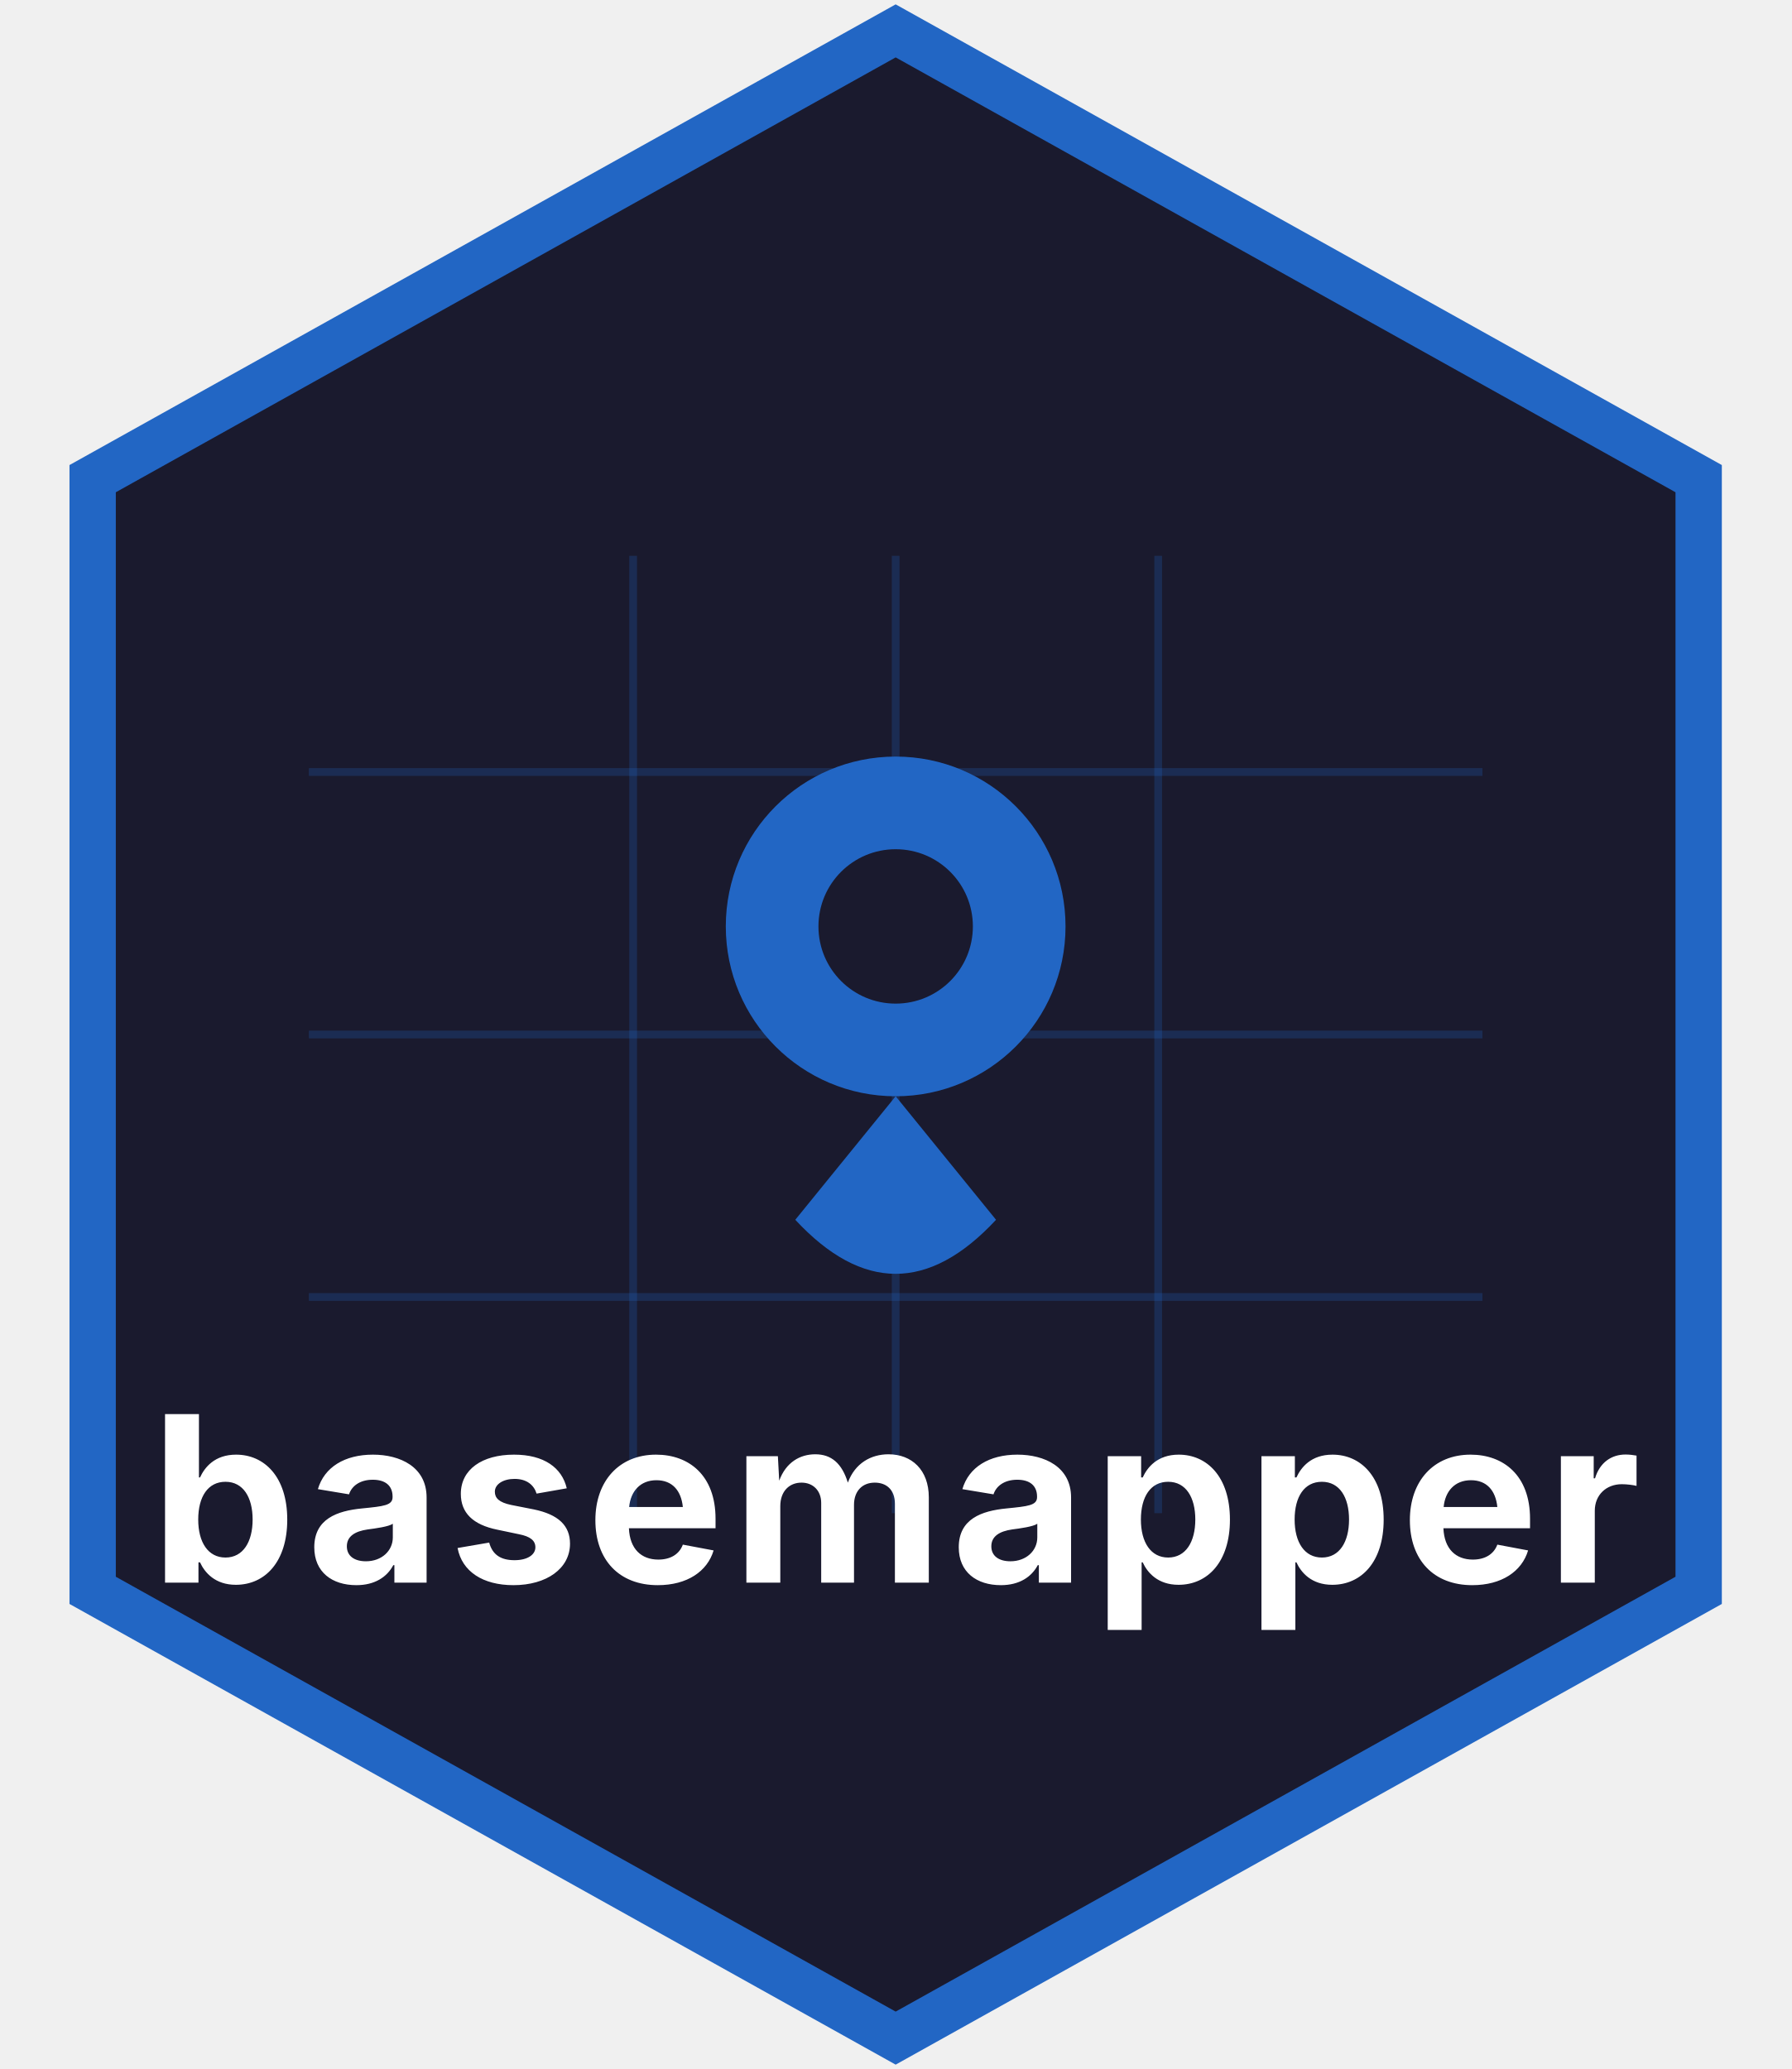
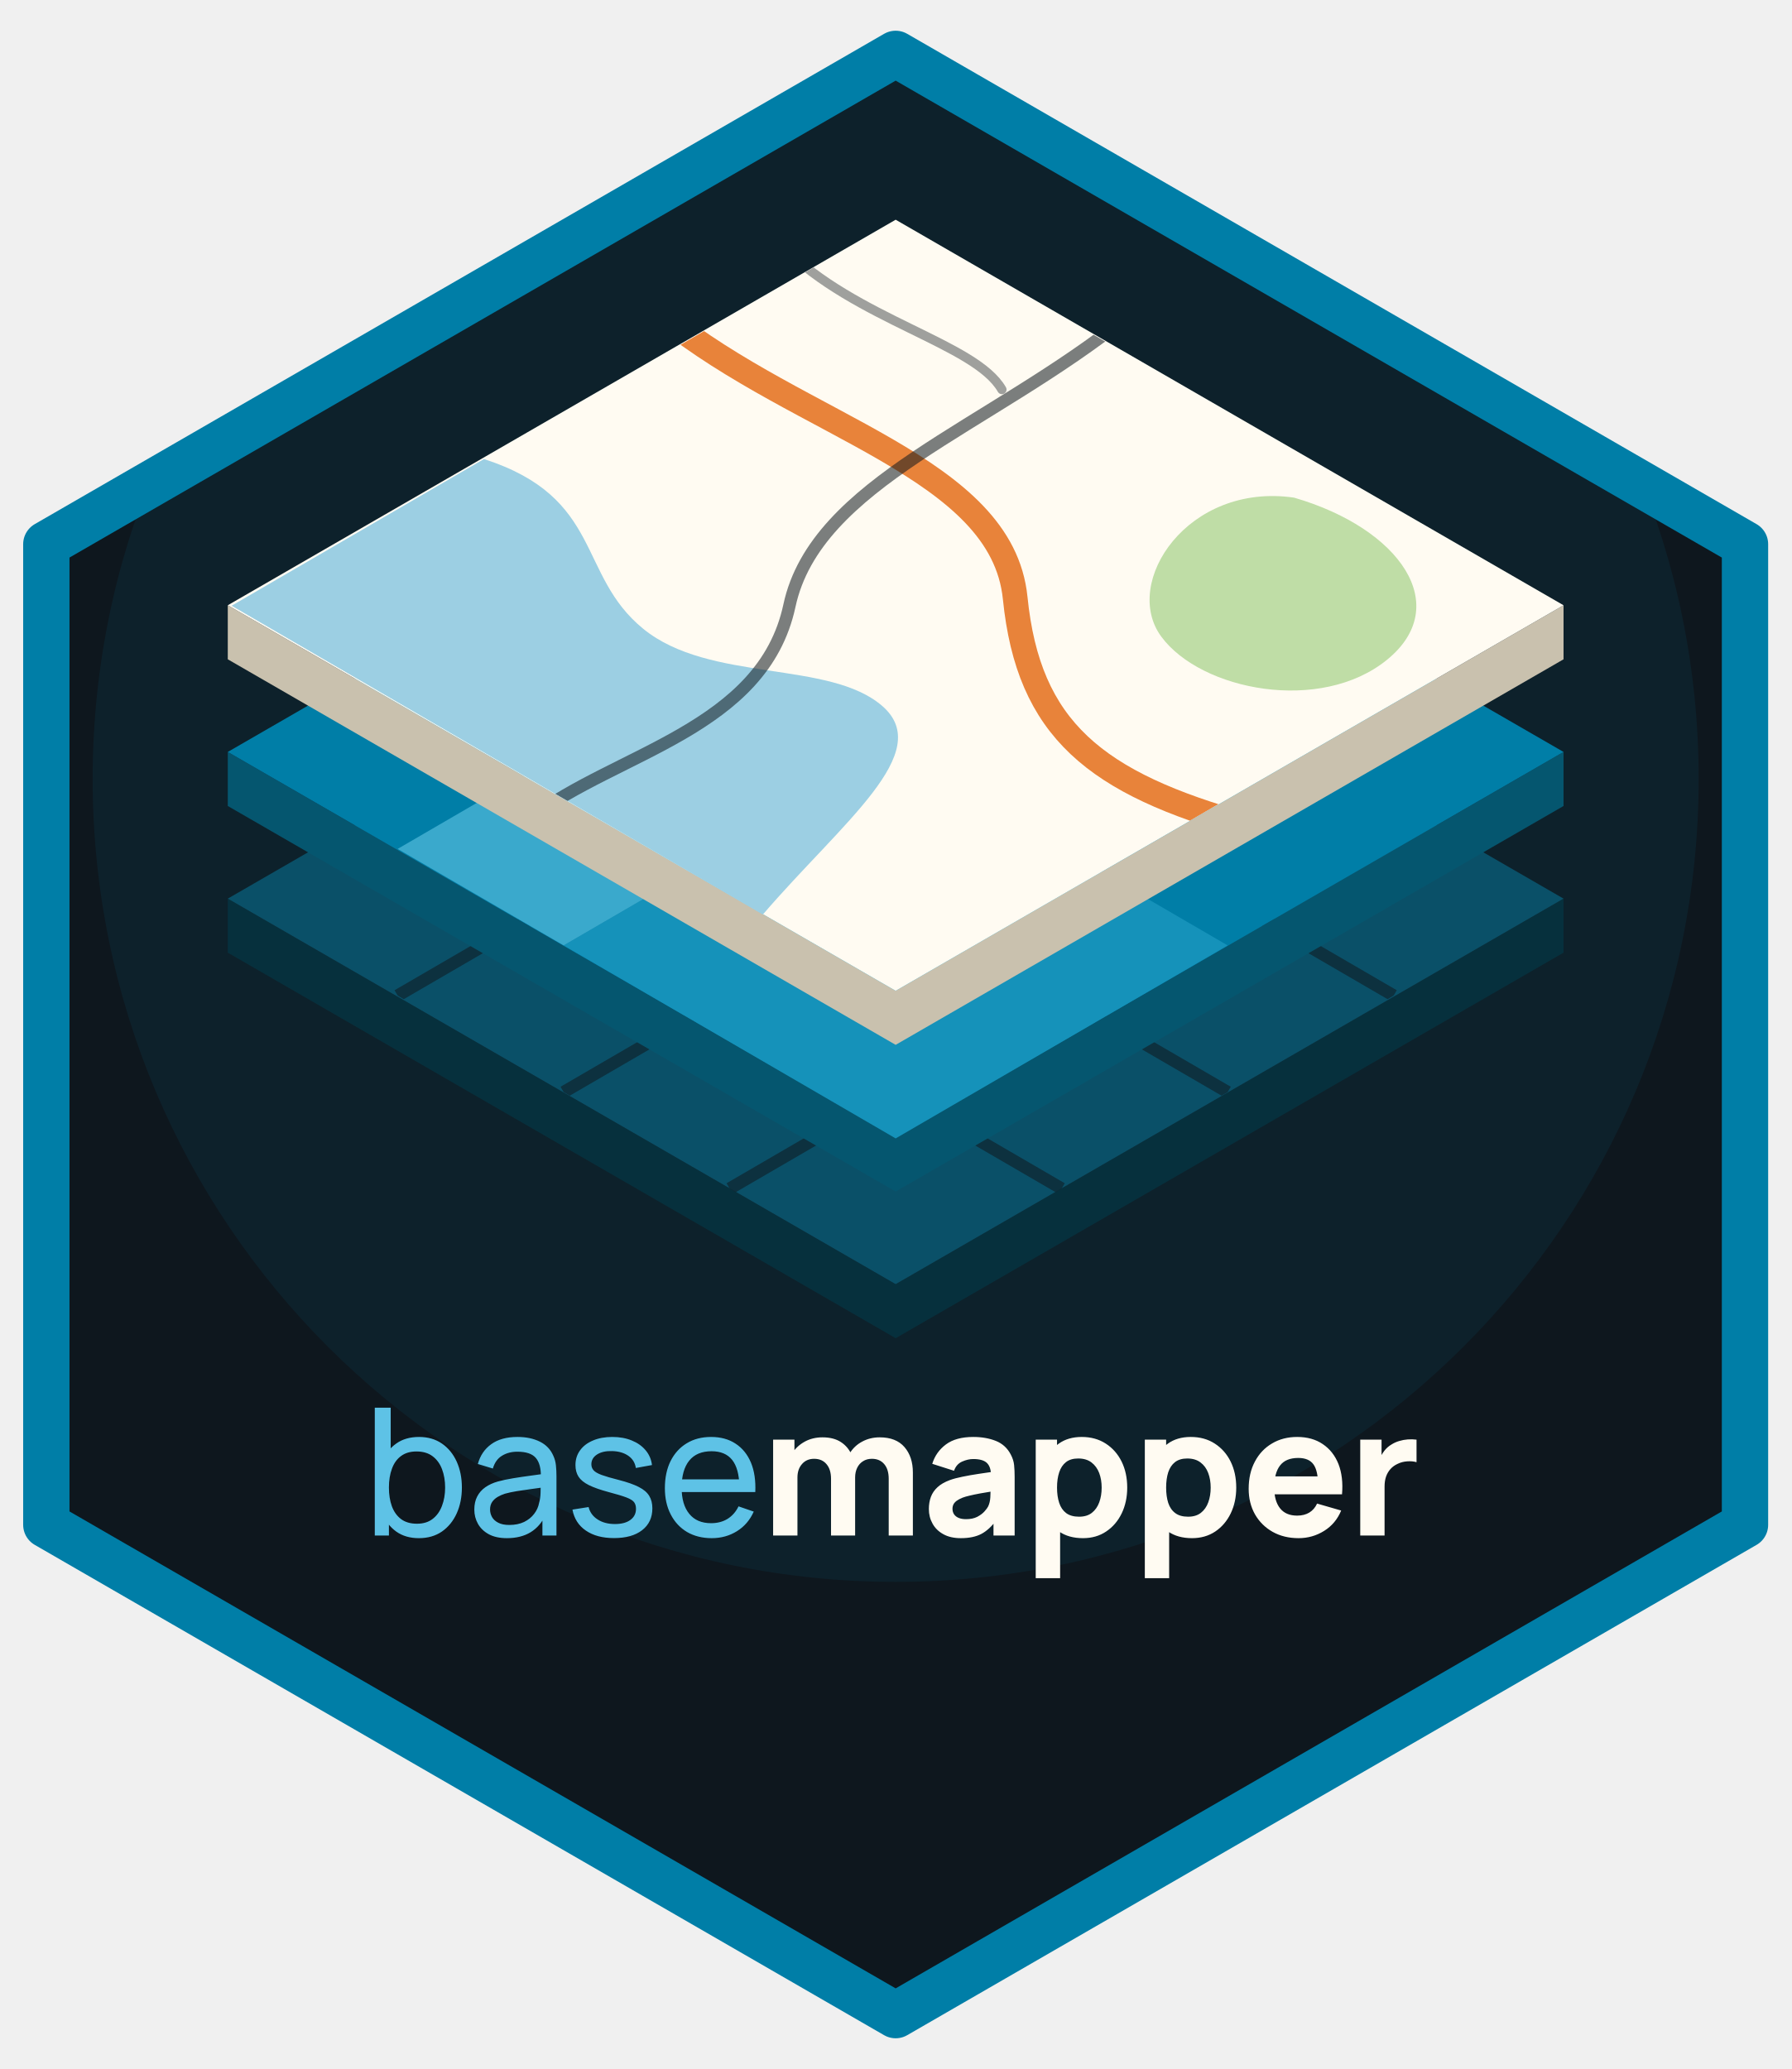
- <svg xmlns="http://www.w3.org/2000/svg" viewBox="0 0 232 268" width="232" height="268">
-   <polygon points="116,4 220,62 220,206 116,264 12,206 12,62" fill="#1a1a2e" stroke="#2266c4" stroke-width="6" />
-   <line x1="40" y1="100" x2="192" y2="100" stroke="#2266c4" stroke-width="1" stroke-opacity="0.25" />
-   <line x1="40" y1="134" x2="192" y2="134" stroke="#2266c4" stroke-width="1" stroke-opacity="0.25" />
-   <line x1="40" y1="168" x2="192" y2="168" stroke="#2266c4" stroke-width="1" stroke-opacity="0.25" />
-   <line x1="82" y1="72" x2="82" y2="196" stroke="#2266c4" stroke-width="1" stroke-opacity="0.25" />
-   <line x1="116" y1="72" x2="116" y2="196" stroke="#2266c4" stroke-width="1" stroke-opacity="0.25" />
-   <line x1="150" y1="72" x2="150" y2="196" stroke="#2266c4" stroke-width="1" stroke-opacity="0.25" />
-   <circle cx="116" cy="120" r="22" fill="#2266c4" />
-   <circle cx="116" cy="120" r="10" fill="#1a1a2e" />
-   <path d="M116,142 L103,158 Q116,172 129,158 Z" fill="#2266c4" />
-   <text x="116" y="205" font-family="Inter, system-ui, sans-serif" font-size="30" font-weight="700" fill="#ffffff" text-anchor="middle" letter-spacing="1">
-     basemapper
-   </text>
+ <svg xmlns="http://www.w3.org/2000/svg" viewBox="0 0 232 268" width="232" height="268" role="img" aria-label="basemapper">
+   <defs>
+     <clipPath id="hex">
+       <polygon points="116,6.98 226,70.49 226,197.51 116,261.02 6,197.51 6,70.49" />
+     </clipPath>
+   </defs>
+   <polygon points="116,6.98 226,70.49 226,197.51 116,261.02 6,197.51 6,70.49" fill="#0E171E" />
+   <circle cx="116" cy="100.9" r="104" fill="#007EA7" opacity="0.10" clip-path="url(#hex)" />
+   <path d="M29.5 116.4 116 166.34 202.5 116.4 202.5 123.4 116 173.34 29.5 123.4Z" fill="#06303D" />
+   <path d="M116 66.46 202.5 116.4 116 166.34 29.5 116.4Z" fill="#0A5068" />
+   <clipPath id="p0">
+     <path d="M0 0H100V100H0Z" />
+   </clipPath>
+   <g transform="matrix(0.86 0.5 -0.86 0.5 116 66.46)" clip-path="url(#p0)">
+     <g stroke="#0E171E" stroke-width="1.6" opacity="0.55" fill="none">
+       <path d="M25 0V100M50 0V100M75 0V100M0 25H100M0 50H100M0 75H100" vector-effect="non-scaling-stroke" />
+     </g>
+   </g>
+   <path d="M29.5 97.4 116 147.34 202.5 97.4 202.5 104.4 116 154.34 29.5 104.4Z" fill="#05566F" />
+   <path d="M116 47.46 202.5 97.4 116 147.34 29.5 97.4Z" fill="#007EA7" />
+   <clipPath id="p1">
+     <path d="M0 0H100V100H0Z" />
+   </clipPath>
+   <g transform="matrix(0.86 0.5 -0.86 0.5 116 47.46)" clip-path="url(#p1)">
+     <path d="M0 0H50V50H0Z" fill="#1592BA" />
+     <path d="M50 50H100V100H50Z" fill="#1592BA" />
+     <path d="M50 0H75V25H50ZM25 75H50V100H25Z" fill="#3AA9CC" />
+   </g>
+   <path d="M29.5 78.4 116 128.34 202.5 78.4 202.5 85.4 116 135.34 29.5 85.4Z" fill="#C9C1AE" />
+   <path d="M116 28.46 202.5 78.4 116 128.34 29.5 78.4Z" fill="#FFFBF2" />
+   <clipPath id="p2">
+     <path d="M0 0H100V100H0Z" />
+   </clipPath>
+   <g transform="matrix(0.86 0.5 -0.86 0.5 116 28.46)" clip-path="url(#p2)">
+     <path d="M0 62C14 58 22 70 34 72C46 74 52 62 62 64C72 66 74 82 80 100H0Z" fill="#9CCFE3" />
+     <path d="M66 6C78 2 92 8 94 20C96 32 84 38 74 34C64 30 56 12 66 6Z" fill="#BFDDA6" />
+     <g fill="none" stroke-linecap="round">
+       <path d="M-5 30C20 34 40 24 58 40S88 58 105 52" stroke="#E8833A" stroke-width="3.2" vector-effect="non-scaling-stroke" />
+       <path d="M30 -5C34 20 28 40 42 58S48 90 50 105" stroke="#0E171E" stroke-width="1.6" opacity="0.55" vector-effect="non-scaling-stroke" />
+       <path d="M-5 12C10 16 22 10 30 14" stroke="#0E171E" stroke-width="1.2" opacity="0.4" vector-effect="non-scaling-stroke" />
+     </g>
+   </g>
+   <g transform="translate(46.94 198.9)">
+     <path fill="#5EC2E6" d="M7.31 0.34Q5.57 0.34 4.37 -0.52Q3.17 -1.39 2.56 -2.88Q1.94 -4.36 1.94 -6.22Q1.94 -8.1 2.56 -9.58Q3.17 -11.06 4.37 -11.91Q5.57 -12.77 7.33 -12.77Q9.05 -12.77 10.3 -11.91Q11.54 -11.05 12.21 -9.57Q12.88 -8.08 12.88 -6.22Q12.88 -4.36 12.21 -2.87Q11.54 -1.39 10.3 -0.52Q9.05 0.34 7.31 0.34ZM1.6 0V-16.56H3.66V-9.14H3.43V0ZM7.06 -1.53Q8.29 -1.53 9.09 -2.15Q9.9 -2.77 10.3 -3.84Q10.71 -4.9 10.71 -6.22Q10.71 -7.53 10.31 -8.59Q9.91 -9.65 9.09 -10.27Q8.27 -10.89 7 -10.89Q5.79 -10.89 5 -10.3Q4.2 -9.71 3.82 -8.65Q3.43 -7.6 3.43 -6.22Q3.43 -4.86 3.81 -3.8Q4.2 -2.74 5 -2.13Q5.81 -1.53 7.06 -1.53Z M18.71 0.34Q17.32 0.34 16.38 -0.16Q15.44 -0.67 14.96 -1.52Q14.49 -2.36 14.49 -3.36Q14.49 -4.34 14.86 -5.05Q15.23 -5.77 15.91 -6.25Q16.59 -6.73 17.54 -7Q18.42 -7.24 19.52 -7.42Q20.61 -7.6 21.74 -7.75Q22.87 -7.89 23.85 -8.04L23.11 -7.61Q23.14 -9.26 22.45 -10.06Q21.76 -10.86 20.06 -10.86Q18.93 -10.86 18.08 -10.34Q17.23 -9.83 16.89 -8.68L14.95 -9.27Q15.39 -10.9 16.68 -11.83Q17.97 -12.77 20.08 -12.77Q21.76 -12.77 22.98 -12.16Q24.19 -11.56 24.72 -10.34Q24.99 -9.76 25.06 -9.09Q25.13 -8.42 25.13 -7.68V0H23.31V-2.98L23.74 -2.7Q23.03 -1.19 21.77 -0.42Q20.51 0.34 18.71 0.34ZM19.02 -1.37Q20.12 -1.37 20.94 -1.76Q21.75 -2.16 22.24 -2.81Q22.74 -3.46 22.88 -4.23Q23.05 -4.81 23.07 -5.51Q23.09 -6.22 23.09 -6.6L23.8 -6.29Q22.8 -6.15 21.84 -6.02Q20.87 -5.89 20 -5.75Q19.14 -5.61 18.46 -5.42Q17.95 -5.26 17.51 -5Q17.07 -4.74 16.8 -4.35Q16.53 -3.95 16.53 -3.37Q16.53 -2.86 16.78 -2.4Q17.04 -1.94 17.59 -1.66Q18.14 -1.37 19.02 -1.37Z M32.58 0.33Q30.35 0.33 28.94 -0.64Q27.52 -1.61 27.2 -3.36L29.29 -3.69Q29.54 -2.68 30.45 -2.09Q31.36 -1.49 32.71 -1.49Q33.98 -1.49 34.7 -2.02Q35.43 -2.55 35.43 -3.46Q35.43 -3.98 35.19 -4.31Q34.95 -4.64 34.2 -4.93Q33.44 -5.22 31.92 -5.62Q30.28 -6.06 29.33 -6.53Q28.39 -7 27.99 -7.62Q27.59 -8.24 27.59 -9.13Q27.59 -10.22 28.19 -11.04Q28.78 -11.86 29.86 -12.31Q30.93 -12.77 32.36 -12.77Q33.78 -12.77 34.89 -12.31Q36 -11.86 36.68 -11.04Q37.37 -10.22 37.5 -9.13L35.41 -8.75Q35.26 -9.75 34.45 -10.32Q33.63 -10.9 32.36 -10.94Q31.15 -10.98 30.4 -10.51Q29.65 -10.03 29.65 -9.23Q29.65 -8.78 29.93 -8.46Q30.2 -8.14 30.97 -7.85Q31.74 -7.57 33.2 -7.2Q34.84 -6.78 35.79 -6.29Q36.74 -5.81 37.14 -5.14Q37.55 -4.48 37.55 -3.52Q37.55 -1.72 36.22 -0.69Q34.9 0.33 32.58 0.33Z M45.24 0.34Q43.41 0.34 42.04 -0.46Q40.68 -1.27 39.93 -2.73Q39.17 -4.19 39.17 -6.13Q39.17 -8.16 39.91 -9.65Q40.66 -11.14 42 -11.95Q43.34 -12.77 45.15 -12.77Q47.02 -12.77 48.33 -11.9Q49.65 -11.04 50.32 -9.44Q50.98 -7.84 50.88 -5.63H48.82V-6.37Q48.78 -8.66 47.89 -9.79Q46.99 -10.92 45.22 -10.92Q43.31 -10.92 42.33 -9.71Q41.34 -8.49 41.34 -6.21Q41.34 -4.01 42.33 -2.81Q43.31 -1.6 45.15 -1.6Q46.38 -1.6 47.29 -2.16Q48.2 -2.73 48.71 -3.78L50.68 -3.1Q49.95 -1.46 48.5 -0.56Q47.05 0.34 45.24 0.34ZM40.65 -5.63V-7.28H49.83V-5.63Z" />
+     <path fill="#FFFBF2" d="M68.16 0V-7.34Q68.16 -8.57 67.58 -9.25Q67 -9.94 65.98 -9.94Q65.32 -9.94 64.84 -9.63Q64.35 -9.33 64.08 -8.78Q63.81 -8.23 63.81 -7.52L62.5 -8.39Q62.5 -9.67 63.11 -10.65Q63.71 -11.63 64.73 -12.17Q65.75 -12.72 66.99 -12.72Q69.11 -12.72 70.2 -11.46Q71.29 -10.2 71.29 -8.16V0ZM53.19 0V-12.42H55.95V-8.3H56.34V0ZM60.69 0V-7.34Q60.69 -8.57 60.1 -9.25Q59.52 -9.94 58.5 -9.94Q57.52 -9.94 56.93 -9.26Q56.34 -8.59 56.34 -7.52L55.03 -8.44Q55.03 -9.66 55.64 -10.63Q56.25 -11.59 57.28 -12.16Q58.3 -12.72 59.58 -12.72Q61.04 -12.72 61.98 -12.1Q62.92 -11.48 63.36 -10.44Q63.81 -9.41 63.81 -8.16V0Z M77.5 0.34Q76.16 0.34 75.24 -0.17Q74.31 -0.68 73.84 -1.54Q73.36 -2.39 73.36 -3.43Q73.36 -4.29 73.62 -5Q73.89 -5.72 74.48 -6.26Q75.07 -6.81 76.07 -7.18Q76.76 -7.43 77.72 -7.62Q78.67 -7.82 79.88 -8Q81.09 -8.18 82.54 -8.39L81.41 -7.77Q81.41 -8.88 80.88 -9.4Q80.35 -9.91 79.11 -9.91Q78.42 -9.91 77.67 -9.58Q76.92 -9.25 76.62 -8.39L73.8 -9.29Q74.27 -10.83 75.57 -11.8Q76.87 -12.77 79.11 -12.77Q80.75 -12.77 82.03 -12.26Q83.31 -11.75 83.96 -10.51Q84.33 -9.82 84.4 -9.13Q84.47 -8.44 84.47 -7.59V0H81.73V-2.55L82.12 -2.02Q81.21 -0.77 80.16 -0.21Q79.11 0.34 77.5 0.34ZM78.17 -2.12Q79.03 -2.12 79.62 -2.42Q80.21 -2.73 80.56 -3.12Q80.91 -3.51 81.04 -3.77Q81.28 -4.28 81.32 -4.95Q81.36 -5.62 81.36 -6.07L82.28 -5.84Q80.89 -5.61 80.03 -5.46Q79.17 -5.3 78.64 -5.17Q78.11 -5.05 77.71 -4.9Q77.25 -4.71 76.96 -4.5Q76.68 -4.29 76.55 -4.04Q76.42 -3.78 76.42 -3.47Q76.42 -3.05 76.63 -2.74Q76.84 -2.44 77.23 -2.28Q77.62 -2.12 78.17 -2.12Z M93.32 0.34Q91.47 0.34 90.23 -0.52Q88.99 -1.38 88.36 -2.86Q87.73 -4.35 87.73 -6.21Q87.73 -8.07 88.35 -9.56Q88.98 -11.04 90.18 -11.9Q91.39 -12.77 93.16 -12.77Q94.94 -12.77 96.27 -11.91Q97.59 -11.06 98.32 -9.59Q99.05 -8.11 99.05 -6.21Q99.05 -4.35 98.33 -2.86Q97.61 -1.38 96.32 -0.52Q95.04 0.34 93.32 0.34ZM87.2 5.52V-12.42H89.96V-3.91H90.36V5.52ZM92.82 -2.44Q93.83 -2.44 94.47 -2.94Q95.12 -3.45 95.43 -4.31Q95.74 -5.16 95.74 -6.21Q95.74 -7.25 95.42 -8.1Q95.09 -8.96 94.42 -9.47Q93.75 -9.98 92.7 -9.98Q91.72 -9.98 91.12 -9.51Q90.52 -9.04 90.24 -8.19Q89.96 -7.34 89.96 -6.21Q89.96 -5.08 90.24 -4.23Q90.52 -3.38 91.14 -2.91Q91.77 -2.44 92.82 -2.44Z M107.44 0.34Q105.59 0.34 104.35 -0.52Q103.11 -1.38 102.48 -2.86Q101.86 -4.35 101.86 -6.21Q101.86 -8.07 102.48 -9.56Q103.1 -11.04 104.31 -11.9Q105.51 -12.77 107.28 -12.77Q109.07 -12.77 110.39 -11.91Q111.71 -11.06 112.44 -9.59Q113.17 -8.11 113.17 -6.21Q113.17 -4.35 112.45 -2.86Q111.73 -1.38 110.45 -0.52Q109.16 0.34 107.44 0.34ZM101.33 5.52V-12.42H104.09V-3.91H104.48V5.52ZM106.94 -2.44Q107.95 -2.44 108.59 -2.94Q109.24 -3.45 109.55 -4.31Q109.86 -5.16 109.86 -6.21Q109.86 -7.25 109.54 -8.1Q109.22 -8.96 108.54 -9.47Q107.87 -9.98 106.82 -9.98Q105.85 -9.98 105.24 -9.51Q104.64 -9.04 104.36 -8.19Q104.09 -7.34 104.09 -6.21Q104.09 -5.08 104.36 -4.23Q104.64 -3.38 105.27 -2.91Q105.89 -2.44 106.94 -2.44Z M121.24 0.34Q119.34 0.34 117.88 -0.48Q116.43 -1.3 115.6 -2.74Q114.78 -4.19 114.78 -6.05Q114.78 -8.08 115.59 -9.59Q116.39 -11.1 117.81 -11.93Q119.22 -12.77 121.06 -12.77Q123.02 -12.77 124.38 -11.84Q125.75 -10.92 126.41 -9.26Q127.06 -7.59 126.87 -5.34H123.77V-6.49Q123.77 -8.38 123.17 -9.22Q122.57 -10.05 121.2 -10.05Q119.6 -10.05 118.85 -9.08Q118.09 -8.11 118.09 -6.21Q118.09 -4.47 118.85 -3.52Q119.6 -2.58 121.06 -2.58Q121.98 -2.58 122.64 -2.98Q123.29 -3.38 123.64 -4.14L126.76 -3.24Q126.06 -1.54 124.55 -0.6Q123.04 0.34 121.24 0.34ZM117.13 -5.34V-7.66H125.36V-5.34Z M129.23 0V-12.42H131.99V-9.38L131.69 -9.78Q131.93 -10.42 132.33 -10.95Q132.73 -11.48 133.32 -11.82Q133.77 -12.1 134.3 -12.25Q134.83 -12.41 135.39 -12.45Q135.95 -12.49 136.52 -12.42V-9.5Q136 -9.66 135.31 -9.61Q134.63 -9.56 134.08 -9.29Q133.53 -9.04 133.15 -8.62Q132.77 -8.2 132.57 -7.63Q132.38 -7.06 132.38 -6.35V0Z" />
+   </g>
+   <polygon points="116,6.98 226,70.49 226,197.51 116,261.02 6,197.51 6,70.49" fill="none" stroke="#007EA7" stroke-width="6" stroke-linejoin="round" />
</svg>
